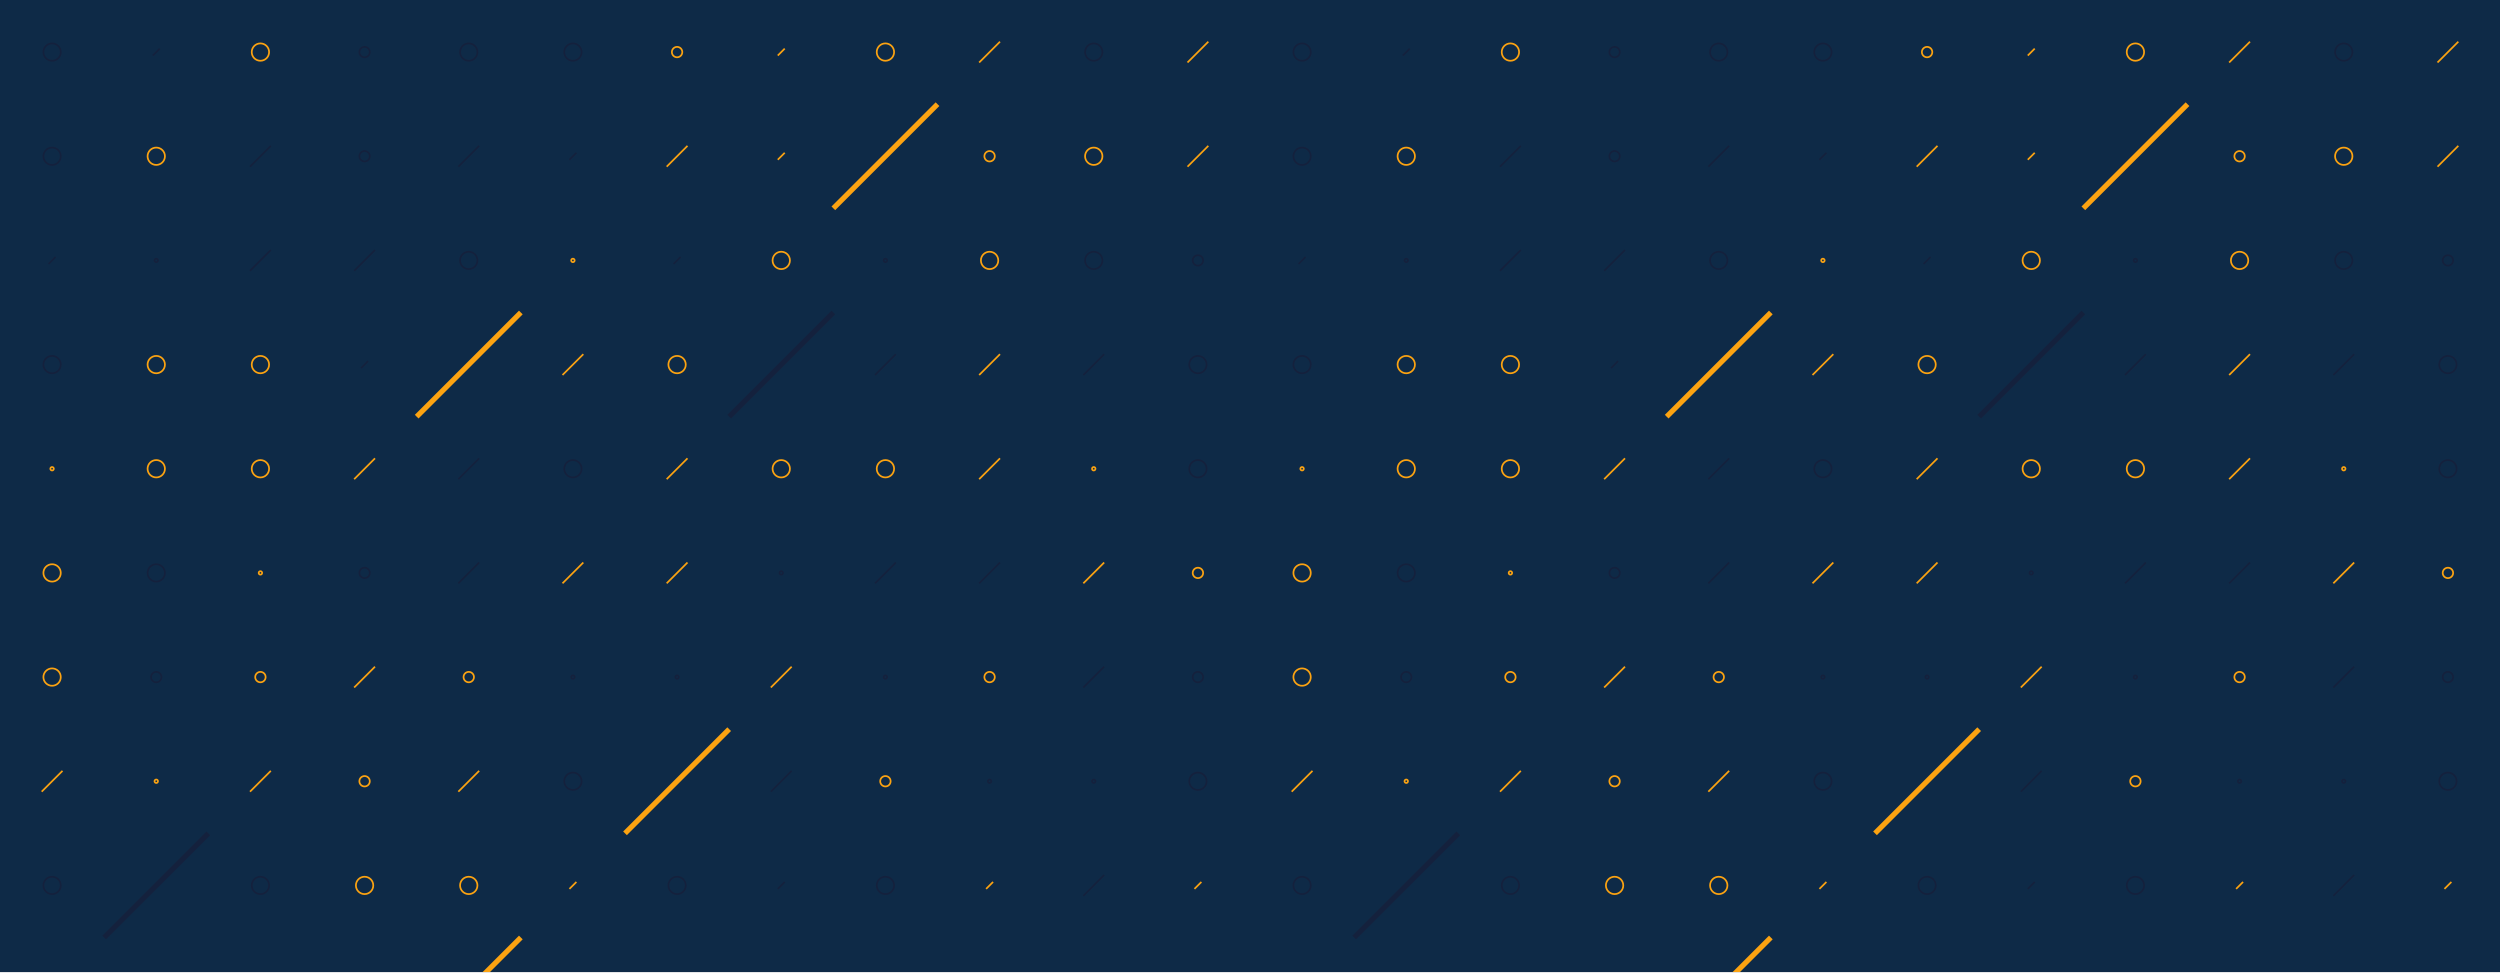
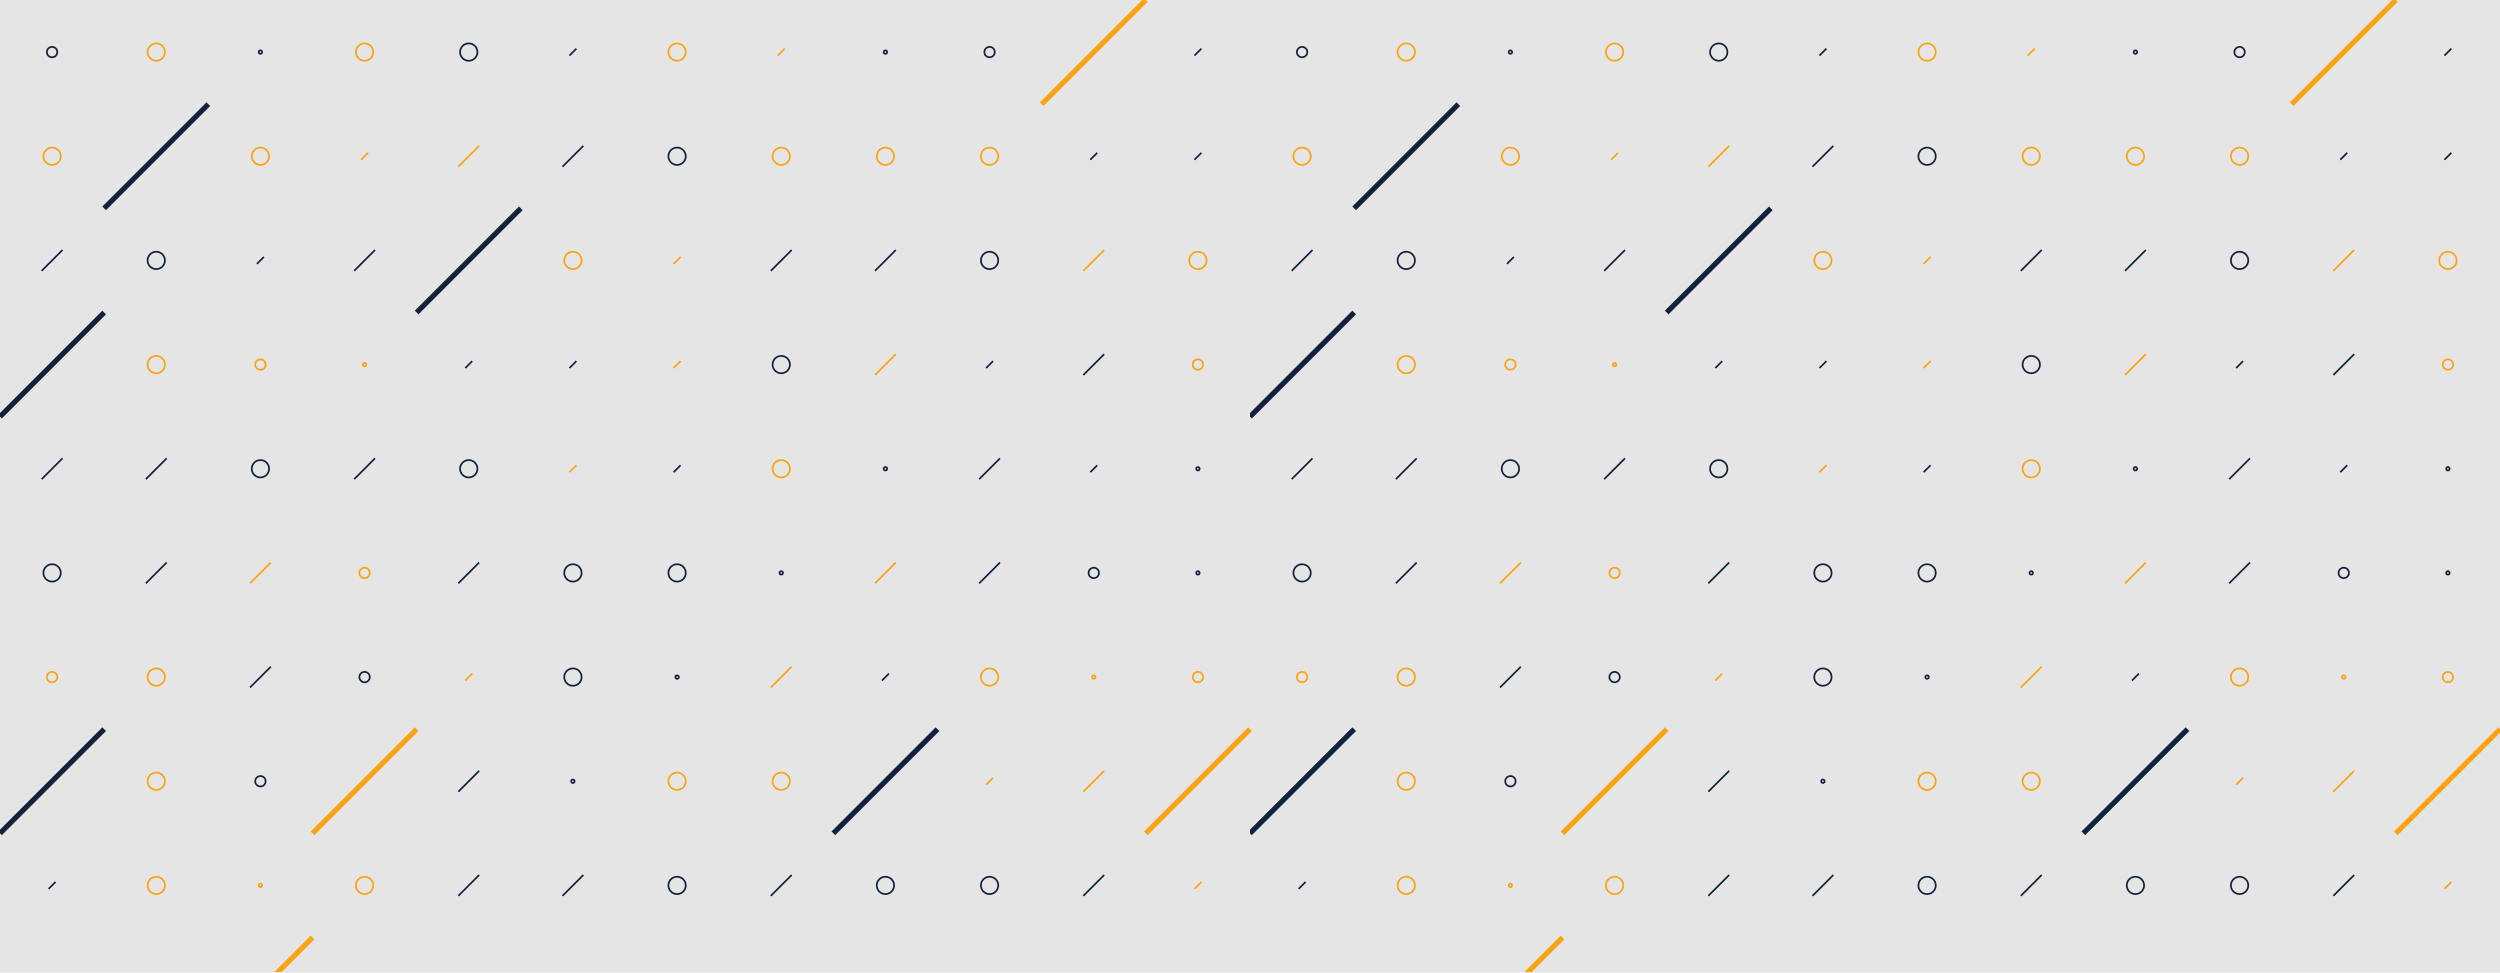
<svg xmlns="http://www.w3.org/2000/svg" xmlns:xlink="http://www.w3.org/1999/xlink" version="1.1" width="1440" height="560" preserveAspectRatio="none" viewBox="0 0 1440 560">
-   <g mask="url(&quot;#SvgjsMask1095&quot;)" fill="none">
-     <rect width="1440" height="560" x="0" y="0" fill="#0e2a47" />
-     <use xlink:href="#SvgjsSymbol1102" x="0" y="0" />
-     <use xlink:href="#SvgjsSymbol1102" x="720" y="0" />
+   <g mask="url(&quot;#SvgjsMask1032&quot;)" fill="none">
+     <rect width="1440" height="560" x="0" y="0" fill="rgba(229, 229, 229, 1)" />
+     <use xlink:href="#SvgjsSymbol1039" x="0" y="0" />
+     <use xlink:href="#SvgjsSymbol1039" x="720" y="0" />
  </g>
  <defs>
-     <mask id="SvgjsMask1095">
+     <mask id="SvgjsMask1032">
      <rect width="1440" height="560" fill="#ffffff" />
    </mask>
-     <path d="M-1 0 a1 1 0 1 0 2 0 a1 1 0 1 0 -2 0z" id="SvgjsPath1098" />
-     <path d="M-3 0 a3 3 0 1 0 6 0 a3 3 0 1 0 -6 0z" id="SvgjsPath1100" />
-     <path d="M-5 0 a5 5 0 1 0 10 0 a5 5 0 1 0 -10 0z" id="SvgjsPath1096" />
-     <path d="M2 -2 L-2 2z" id="SvgjsPath1097" />
-     <path d="M6 -6 L-6 6z" id="SvgjsPath1099" />
-     <path d="M30 -30 L-30 30z" id="SvgjsPath1101" />
+     <path d="M-1 0 a1 1 0 1 0 2 0 a1 1 0 1 0 -2 0z" id="SvgjsPath1038" />
+     <path d="M-3 0 a3 3 0 1 0 6 0 a3 3 0 1 0 -6 0z" id="SvgjsPath1033" />
+     <path d="M-5 0 a5 5 0 1 0 10 0 a5 5 0 1 0 -10 0z" id="SvgjsPath1034" />
+     <path d="M2 -2 L-2 2z" id="SvgjsPath1037" />
+     <path d="M6 -6 L-6 6z" id="SvgjsPath1035" />
+     <path d="M30 -30 L-30 30z" id="SvgjsPath1036" />
  </defs>
-   <symbol id="SvgjsSymbol1102">
-     <use xlink:href="#SvgjsPath1096" x="30" y="30" stroke="rgba(20, 33, 61, 1)" />
-     <use xlink:href="#SvgjsPath1096" x="30" y="90" stroke="rgba(20, 33, 61, 1)" />
-     <use xlink:href="#SvgjsPath1097" x="30" y="150" stroke="rgba(20, 33, 61, 1)" />
-     <use xlink:href="#SvgjsPath1096" x="30" y="210" stroke="rgba(20, 33, 61, 1)" />
-     <use xlink:href="#SvgjsPath1098" x="30" y="270" stroke="rgba(252, 163, 17, 1)" />
-     <use xlink:href="#SvgjsPath1096" x="30" y="330" stroke="rgba(252, 163, 17, 1)" />
-     <use xlink:href="#SvgjsPath1096" x="30" y="390" stroke="rgba(252, 163, 17, 1)" />
-     <use xlink:href="#SvgjsPath1099" x="30" y="450" stroke="rgba(252, 163, 17, 1)" />
-     <use xlink:href="#SvgjsPath1096" x="30" y="510" stroke="rgba(20, 33, 61, 1)" />
-     <use xlink:href="#SvgjsPath1099" x="30" y="570" stroke="rgba(252, 163, 17, 1)" />
-     <use xlink:href="#SvgjsPath1097" x="90" y="30" stroke="rgba(20, 33, 61, 1)" />
-     <use xlink:href="#SvgjsPath1096" x="90" y="90" stroke="rgba(252, 163, 17, 1)" />
-     <use xlink:href="#SvgjsPath1098" x="90" y="150" stroke="rgba(20, 33, 61, 1)" />
-     <use xlink:href="#SvgjsPath1096" x="90" y="210" stroke="rgba(252, 163, 17, 1)" />
-     <use xlink:href="#SvgjsPath1096" x="90" y="270" stroke="rgba(252, 163, 17, 1)" />
-     <use xlink:href="#SvgjsPath1096" x="90" y="330" stroke="rgba(20, 33, 61, 1)" />
-     <use xlink:href="#SvgjsPath1100" x="90" y="390" stroke="rgba(20, 33, 61, 1)" />
-     <use xlink:href="#SvgjsPath1098" x="90" y="450" stroke="rgba(252, 163, 17, 1)" />
-     <use xlink:href="#SvgjsPath1101" x="90" y="510" stroke="rgba(20, 33, 61, 1)" stroke-width="3" />
-     <use xlink:href="#SvgjsPath1099" x="90" y="570" stroke="rgba(20, 33, 61, 1)" />
-     <use xlink:href="#SvgjsPath1096" x="150" y="30" stroke="rgba(252, 163, 17, 1)" />
-     <use xlink:href="#SvgjsPath1099" x="150" y="90" stroke="rgba(20, 33, 61, 1)" />
-     <use xlink:href="#SvgjsPath1099" x="150" y="150" stroke="rgba(20, 33, 61, 1)" />
-     <use xlink:href="#SvgjsPath1096" x="150" y="210" stroke="rgba(252, 163, 17, 1)" />
-     <use xlink:href="#SvgjsPath1096" x="150" y="270" stroke="rgba(252, 163, 17, 1)" />
-     <use xlink:href="#SvgjsPath1098" x="150" y="330" stroke="rgba(252, 163, 17, 1)" />
-     <use xlink:href="#SvgjsPath1100" x="150" y="390" stroke="rgba(252, 163, 17, 1)" />
-     <use xlink:href="#SvgjsPath1099" x="150" y="450" stroke="rgba(252, 163, 17, 1)" />
-     <use xlink:href="#SvgjsPath1096" x="150" y="510" stroke="rgba(20, 33, 61, 1)" />
-     <use xlink:href="#SvgjsPath1096" x="150" y="570" stroke="rgba(20, 33, 61, 1)" />
-     <use xlink:href="#SvgjsPath1100" x="210" y="30" stroke="rgba(20, 33, 61, 1)" />
-     <use xlink:href="#SvgjsPath1100" x="210" y="90" stroke="rgba(20, 33, 61, 1)" />
-     <use xlink:href="#SvgjsPath1099" x="210" y="150" stroke="rgba(20, 33, 61, 1)" />
-     <use xlink:href="#SvgjsPath1097" x="210" y="210" stroke="rgba(20, 33, 61, 1)" />
-     <use xlink:href="#SvgjsPath1099" x="210" y="270" stroke="rgba(252, 163, 17, 1)" />
-     <use xlink:href="#SvgjsPath1100" x="210" y="330" stroke="rgba(20, 33, 61, 1)" />
-     <use xlink:href="#SvgjsPath1099" x="210" y="390" stroke="rgba(252, 163, 17, 1)" />
-     <use xlink:href="#SvgjsPath1100" x="210" y="450" stroke="rgba(252, 163, 17, 1)" />
-     <use xlink:href="#SvgjsPath1096" x="210" y="510" stroke="rgba(252, 163, 17, 1)" />
-     <use xlink:href="#SvgjsPath1099" x="210" y="570" stroke="rgba(252, 163, 17, 1)" />
-     <use xlink:href="#SvgjsPath1096" x="270" y="30" stroke="rgba(20, 33, 61, 1)" />
-     <use xlink:href="#SvgjsPath1099" x="270" y="90" stroke="rgba(20, 33, 61, 1)" />
-     <use xlink:href="#SvgjsPath1096" x="270" y="150" stroke="rgba(20, 33, 61, 1)" />
-     <use xlink:href="#SvgjsPath1101" x="270" y="210" stroke="rgba(252, 163, 17, 1)" stroke-width="3" />
-     <use xlink:href="#SvgjsPath1099" x="270" y="270" stroke="rgba(20, 33, 61, 1)" />
-     <use xlink:href="#SvgjsPath1099" x="270" y="330" stroke="rgba(20, 33, 61, 1)" />
-     <use xlink:href="#SvgjsPath1100" x="270" y="390" stroke="rgba(252, 163, 17, 1)" />
-     <use xlink:href="#SvgjsPath1099" x="270" y="450" stroke="rgba(252, 163, 17, 1)" />
-     <use xlink:href="#SvgjsPath1096" x="270" y="510" stroke="rgba(252, 163, 17, 1)" />
-     <use xlink:href="#SvgjsPath1101" x="270" y="570" stroke="rgba(252, 163, 17, 1)" stroke-width="3" />
-     <use xlink:href="#SvgjsPath1096" x="330" y="30" stroke="rgba(20, 33, 61, 1)" />
-     <use xlink:href="#SvgjsPath1097" x="330" y="90" stroke="rgba(20, 33, 61, 1)" />
-     <use xlink:href="#SvgjsPath1098" x="330" y="150" stroke="rgba(252, 163, 17, 1)" />
-     <use xlink:href="#SvgjsPath1099" x="330" y="210" stroke="rgba(252, 163, 17, 1)" />
-     <use xlink:href="#SvgjsPath1096" x="330" y="270" stroke="rgba(20, 33, 61, 1)" />
-     <use xlink:href="#SvgjsPath1099" x="330" y="330" stroke="rgba(252, 163, 17, 1)" />
-     <use xlink:href="#SvgjsPath1098" x="330" y="390" stroke="rgba(20, 33, 61, 1)" />
-     <use xlink:href="#SvgjsPath1096" x="330" y="450" stroke="rgba(20, 33, 61, 1)" />
-     <use xlink:href="#SvgjsPath1097" x="330" y="510" stroke="rgba(252, 163, 17, 1)" />
-     <use xlink:href="#SvgjsPath1096" x="330" y="570" stroke="rgba(20, 33, 61, 1)" />
-     <use xlink:href="#SvgjsPath1100" x="390" y="30" stroke="rgba(252, 163, 17, 1)" />
-     <use xlink:href="#SvgjsPath1099" x="390" y="90" stroke="rgba(252, 163, 17, 1)" />
-     <use xlink:href="#SvgjsPath1097" x="390" y="150" stroke="rgba(20, 33, 61, 1)" />
-     <use xlink:href="#SvgjsPath1096" x="390" y="210" stroke="rgba(252, 163, 17, 1)" />
-     <use xlink:href="#SvgjsPath1099" x="390" y="270" stroke="rgba(252, 163, 17, 1)" />
-     <use xlink:href="#SvgjsPath1099" x="390" y="330" stroke="rgba(252, 163, 17, 1)" />
-     <use xlink:href="#SvgjsPath1098" x="390" y="390" stroke="rgba(20, 33, 61, 1)" />
-     <use xlink:href="#SvgjsPath1101" x="390" y="450" stroke="rgba(252, 163, 17, 1)" stroke-width="3" />
-     <use xlink:href="#SvgjsPath1096" x="390" y="510" stroke="rgba(20, 33, 61, 1)" />
-     <use xlink:href="#SvgjsPath1099" x="390" y="570" stroke="rgba(252, 163, 17, 1)" />
-     <use xlink:href="#SvgjsPath1097" x="450" y="30" stroke="rgba(252, 163, 17, 1)" />
-     <use xlink:href="#SvgjsPath1097" x="450" y="90" stroke="rgba(252, 163, 17, 1)" />
-     <use xlink:href="#SvgjsPath1096" x="450" y="150" stroke="rgba(252, 163, 17, 1)" />
-     <use xlink:href="#SvgjsPath1101" x="450" y="210" stroke="rgba(20, 33, 61, 1)" stroke-width="3" />
-     <use xlink:href="#SvgjsPath1096" x="450" y="270" stroke="rgba(252, 163, 17, 1)" />
-     <use xlink:href="#SvgjsPath1098" x="450" y="330" stroke="rgba(20, 33, 61, 1)" />
-     <use xlink:href="#SvgjsPath1099" x="450" y="390" stroke="rgba(252, 163, 17, 1)" />
-     <use xlink:href="#SvgjsPath1099" x="450" y="450" stroke="rgba(20, 33, 61, 1)" />
-     <use xlink:href="#SvgjsPath1097" x="450" y="510" stroke="rgba(20, 33, 61, 1)" />
-     <use xlink:href="#SvgjsPath1099" x="450" y="570" stroke="rgba(20, 33, 61, 1)" />
-     <use xlink:href="#SvgjsPath1096" x="510" y="30" stroke="rgba(252, 163, 17, 1)" />
-     <use xlink:href="#SvgjsPath1101" x="510" y="90" stroke="rgba(252, 163, 17, 1)" stroke-width="3" />
-     <use xlink:href="#SvgjsPath1098" x="510" y="150" stroke="rgba(20, 33, 61, 1)" />
-     <use xlink:href="#SvgjsPath1099" x="510" y="210" stroke="rgba(20, 33, 61, 1)" />
-     <use xlink:href="#SvgjsPath1096" x="510" y="270" stroke="rgba(252, 163, 17, 1)" />
-     <use xlink:href="#SvgjsPath1099" x="510" y="330" stroke="rgba(20, 33, 61, 1)" />
-     <use xlink:href="#SvgjsPath1098" x="510" y="390" stroke="rgba(20, 33, 61, 1)" />
-     <use xlink:href="#SvgjsPath1100" x="510" y="450" stroke="rgba(252, 163, 17, 1)" />
-     <use xlink:href="#SvgjsPath1096" x="510" y="510" stroke="rgba(20, 33, 61, 1)" />
-     <use xlink:href="#SvgjsPath1099" x="510" y="570" stroke="rgba(20, 33, 61, 1)" />
-     <use xlink:href="#SvgjsPath1099" x="570" y="30" stroke="rgba(252, 163, 17, 1)" />
-     <use xlink:href="#SvgjsPath1100" x="570" y="90" stroke="rgba(252, 163, 17, 1)" />
-     <use xlink:href="#SvgjsPath1096" x="570" y="150" stroke="rgba(252, 163, 17, 1)" />
-     <use xlink:href="#SvgjsPath1099" x="570" y="210" stroke="rgba(252, 163, 17, 1)" />
-     <use xlink:href="#SvgjsPath1099" x="570" y="270" stroke="rgba(252, 163, 17, 1)" />
-     <use xlink:href="#SvgjsPath1099" x="570" y="330" stroke="rgba(20, 33, 61, 1)" />
-     <use xlink:href="#SvgjsPath1100" x="570" y="390" stroke="rgba(252, 163, 17, 1)" />
-     <use xlink:href="#SvgjsPath1098" x="570" y="450" stroke="rgba(20, 33, 61, 1)" />
-     <use xlink:href="#SvgjsPath1097" x="570" y="510" stroke="rgba(252, 163, 17, 1)" />
-     <use xlink:href="#SvgjsPath1096" x="570" y="570" stroke="rgba(252, 163, 17, 1)" />
-     <use xlink:href="#SvgjsPath1096" x="630" y="30" stroke="rgba(20, 33, 61, 1)" />
-     <use xlink:href="#SvgjsPath1096" x="630" y="90" stroke="rgba(252, 163, 17, 1)" />
-     <use xlink:href="#SvgjsPath1096" x="630" y="150" stroke="rgba(20, 33, 61, 1)" />
-     <use xlink:href="#SvgjsPath1099" x="630" y="210" stroke="rgba(20, 33, 61, 1)" />
-     <use xlink:href="#SvgjsPath1098" x="630" y="270" stroke="rgba(252, 163, 17, 1)" />
-     <use xlink:href="#SvgjsPath1099" x="630" y="330" stroke="rgba(252, 163, 17, 1)" />
-     <use xlink:href="#SvgjsPath1099" x="630" y="390" stroke="rgba(20, 33, 61, 1)" />
-     <use xlink:href="#SvgjsPath1098" x="630" y="450" stroke="rgba(20, 33, 61, 1)" />
-     <use xlink:href="#SvgjsPath1099" x="630" y="510" stroke="rgba(20, 33, 61, 1)" />
-     <use xlink:href="#SvgjsPath1097" x="630" y="570" stroke="rgba(252, 163, 17, 1)" />
-     <use xlink:href="#SvgjsPath1099" x="690" y="30" stroke="rgba(252, 163, 17, 1)" />
-     <use xlink:href="#SvgjsPath1099" x="690" y="90" stroke="rgba(252, 163, 17, 1)" />
-     <use xlink:href="#SvgjsPath1100" x="690" y="150" stroke="rgba(20, 33, 61, 1)" />
-     <use xlink:href="#SvgjsPath1096" x="690" y="210" stroke="rgba(20, 33, 61, 1)" />
-     <use xlink:href="#SvgjsPath1096" x="690" y="270" stroke="rgba(20, 33, 61, 1)" />
-     <use xlink:href="#SvgjsPath1100" x="690" y="330" stroke="rgba(252, 163, 17, 1)" />
-     <use xlink:href="#SvgjsPath1100" x="690" y="390" stroke="rgba(20, 33, 61, 1)" />
-     <use xlink:href="#SvgjsPath1096" x="690" y="450" stroke="rgba(20, 33, 61, 1)" />
-     <use xlink:href="#SvgjsPath1097" x="690" y="510" stroke="rgba(252, 163, 17, 1)" />
-     <use xlink:href="#SvgjsPath1096" x="690" y="570" stroke="rgba(20, 33, 61, 1)" />
+   <symbol id="SvgjsSymbol1039">
+     <use xlink:href="#SvgjsPath1033" x="30" y="30" stroke="rgba(20, 33, 61, 1)" />
+     <use xlink:href="#SvgjsPath1034" x="30" y="90" stroke="rgba(252, 163, 17, 1)" />
+     <use xlink:href="#SvgjsPath1035" x="30" y="150" stroke="rgba(20, 33, 61, 1)" />
+     <use xlink:href="#SvgjsPath1036" x="30" y="210" stroke="rgba(20, 33, 61, 1)" stroke-width="3" />
+     <use xlink:href="#SvgjsPath1035" x="30" y="270" stroke="rgba(20, 33, 61, 1)" />
+     <use xlink:href="#SvgjsPath1034" x="30" y="330" stroke="rgba(20, 33, 61, 1)" />
+     <use xlink:href="#SvgjsPath1033" x="30" y="390" stroke="rgba(252, 163, 17, 1)" />
+     <use xlink:href="#SvgjsPath1036" x="30" y="450" stroke="rgba(20, 33, 61, 1)" stroke-width="3" />
+     <use xlink:href="#SvgjsPath1037" x="30" y="510" stroke="rgba(20, 33, 61, 1)" />
+     <use xlink:href="#SvgjsPath1035" x="30" y="570" stroke="rgba(252, 163, 17, 1)" />
+     <use xlink:href="#SvgjsPath1034" x="90" y="30" stroke="rgba(252, 163, 17, 1)" />
+     <use xlink:href="#SvgjsPath1036" x="90" y="90" stroke="rgba(20, 33, 61, 1)" stroke-width="3" />
+     <use xlink:href="#SvgjsPath1034" x="90" y="150" stroke="rgba(20, 33, 61, 1)" />
+     <use xlink:href="#SvgjsPath1034" x="90" y="210" stroke="rgba(252, 163, 17, 1)" />
+     <use xlink:href="#SvgjsPath1035" x="90" y="270" stroke="rgba(20, 33, 61, 1)" />
+     <use xlink:href="#SvgjsPath1035" x="90" y="330" stroke="rgba(20, 33, 61, 1)" />
+     <use xlink:href="#SvgjsPath1034" x="90" y="390" stroke="rgba(252, 163, 17, 1)" />
+     <use xlink:href="#SvgjsPath1034" x="90" y="450" stroke="rgba(252, 163, 17, 1)" />
+     <use xlink:href="#SvgjsPath1034" x="90" y="510" stroke="rgba(252, 163, 17, 1)" />
+     <use xlink:href="#SvgjsPath1035" x="90" y="570" stroke="rgba(252, 163, 17, 1)" />
+     <use xlink:href="#SvgjsPath1038" x="150" y="30" stroke="rgba(20, 33, 61, 1)" />
+     <use xlink:href="#SvgjsPath1034" x="150" y="90" stroke="rgba(252, 163, 17, 1)" />
+     <use xlink:href="#SvgjsPath1037" x="150" y="150" stroke="rgba(20, 33, 61, 1)" />
+     <use xlink:href="#SvgjsPath1033" x="150" y="210" stroke="rgba(252, 163, 17, 1)" />
+     <use xlink:href="#SvgjsPath1034" x="150" y="270" stroke="rgba(20, 33, 61, 1)" />
+     <use xlink:href="#SvgjsPath1035" x="150" y="330" stroke="rgba(252, 163, 17, 1)" />
+     <use xlink:href="#SvgjsPath1035" x="150" y="390" stroke="rgba(20, 33, 61, 1)" />
+     <use xlink:href="#SvgjsPath1033" x="150" y="450" stroke="rgba(20, 33, 61, 1)" />
+     <use xlink:href="#SvgjsPath1038" x="150" y="510" stroke="rgba(252, 163, 17, 1)" />
+     <use xlink:href="#SvgjsPath1036" x="150" y="570" stroke="rgba(252, 163, 17, 1)" stroke-width="3" />
+     <use xlink:href="#SvgjsPath1034" x="210" y="30" stroke="rgba(252, 163, 17, 1)" />
+     <use xlink:href="#SvgjsPath1037" x="210" y="90" stroke="rgba(252, 163, 17, 1)" />
+     <use xlink:href="#SvgjsPath1035" x="210" y="150" stroke="rgba(20, 33, 61, 1)" />
+     <use xlink:href="#SvgjsPath1038" x="210" y="210" stroke="rgba(252, 163, 17, 1)" />
+     <use xlink:href="#SvgjsPath1035" x="210" y="270" stroke="rgba(20, 33, 61, 1)" />
+     <use xlink:href="#SvgjsPath1033" x="210" y="330" stroke="rgba(252, 163, 17, 1)" />
+     <use xlink:href="#SvgjsPath1033" x="210" y="390" stroke="rgba(20, 33, 61, 1)" />
+     <use xlink:href="#SvgjsPath1036" x="210" y="450" stroke="rgba(252, 163, 17, 1)" stroke-width="3" />
+     <use xlink:href="#SvgjsPath1034" x="210" y="510" stroke="rgba(252, 163, 17, 1)" />
+     <use xlink:href="#SvgjsPath1035" x="210" y="570" stroke="rgba(20, 33, 61, 1)" />
+     <use xlink:href="#SvgjsPath1034" x="270" y="30" stroke="rgba(20, 33, 61, 1)" />
+     <use xlink:href="#SvgjsPath1035" x="270" y="90" stroke="rgba(252, 163, 17, 1)" />
+     <use xlink:href="#SvgjsPath1036" x="270" y="150" stroke="rgba(20, 33, 61, 1)" stroke-width="3" />
+     <use xlink:href="#SvgjsPath1037" x="270" y="210" stroke="rgba(20, 33, 61, 1)" />
+     <use xlink:href="#SvgjsPath1034" x="270" y="270" stroke="rgba(20, 33, 61, 1)" />
+     <use xlink:href="#SvgjsPath1035" x="270" y="330" stroke="rgba(20, 33, 61, 1)" />
+     <use xlink:href="#SvgjsPath1037" x="270" y="390" stroke="rgba(252, 163, 17, 1)" />
+     <use xlink:href="#SvgjsPath1035" x="270" y="450" stroke="rgba(20, 33, 61, 1)" />
+     <use xlink:href="#SvgjsPath1035" x="270" y="510" stroke="rgba(20, 33, 61, 1)" />
+     <use xlink:href="#SvgjsPath1035" x="270" y="570" stroke="rgba(20, 33, 61, 1)" />
+     <use xlink:href="#SvgjsPath1037" x="330" y="30" stroke="rgba(20, 33, 61, 1)" />
+     <use xlink:href="#SvgjsPath1035" x="330" y="90" stroke="rgba(20, 33, 61, 1)" />
+     <use xlink:href="#SvgjsPath1034" x="330" y="150" stroke="rgba(252, 163, 17, 1)" />
+     <use xlink:href="#SvgjsPath1037" x="330" y="210" stroke="rgba(20, 33, 61, 1)" />
+     <use xlink:href="#SvgjsPath1037" x="330" y="270" stroke="rgba(252, 163, 17, 1)" />
+     <use xlink:href="#SvgjsPath1034" x="330" y="330" stroke="rgba(20, 33, 61, 1)" />
+     <use xlink:href="#SvgjsPath1034" x="330" y="390" stroke="rgba(20, 33, 61, 1)" />
+     <use xlink:href="#SvgjsPath1038" x="330" y="450" stroke="rgba(20, 33, 61, 1)" />
+     <use xlink:href="#SvgjsPath1035" x="330" y="510" stroke="rgba(20, 33, 61, 1)" />
+     <use xlink:href="#SvgjsPath1037" x="330" y="570" stroke="rgba(20, 33, 61, 1)" />
+     <use xlink:href="#SvgjsPath1034" x="390" y="30" stroke="rgba(252, 163, 17, 1)" />
+     <use xlink:href="#SvgjsPath1034" x="390" y="90" stroke="rgba(20, 33, 61, 1)" />
+     <use xlink:href="#SvgjsPath1037" x="390" y="150" stroke="rgba(252, 163, 17, 1)" />
+     <use xlink:href="#SvgjsPath1037" x="390" y="210" stroke="rgba(252, 163, 17, 1)" />
+     <use xlink:href="#SvgjsPath1037" x="390" y="270" stroke="rgba(20, 33, 61, 1)" />
+     <use xlink:href="#SvgjsPath1034" x="390" y="330" stroke="rgba(20, 33, 61, 1)" />
+     <use xlink:href="#SvgjsPath1038" x="390" y="390" stroke="rgba(20, 33, 61, 1)" />
+     <use xlink:href="#SvgjsPath1034" x="390" y="450" stroke="rgba(252, 163, 17, 1)" />
+     <use xlink:href="#SvgjsPath1034" x="390" y="510" stroke="rgba(20, 33, 61, 1)" />
+     <use xlink:href="#SvgjsPath1033" x="390" y="570" stroke="rgba(252, 163, 17, 1)" />
+     <use xlink:href="#SvgjsPath1037" x="450" y="30" stroke="rgba(252, 163, 17, 1)" />
+     <use xlink:href="#SvgjsPath1034" x="450" y="90" stroke="rgba(252, 163, 17, 1)" />
+     <use xlink:href="#SvgjsPath1035" x="450" y="150" stroke="rgba(20, 33, 61, 1)" />
+     <use xlink:href="#SvgjsPath1034" x="450" y="210" stroke="rgba(20, 33, 61, 1)" />
+     <use xlink:href="#SvgjsPath1034" x="450" y="270" stroke="rgba(252, 163, 17, 1)" />
+     <use xlink:href="#SvgjsPath1038" x="450" y="330" stroke="rgba(20, 33, 61, 1)" />
+     <use xlink:href="#SvgjsPath1035" x="450" y="390" stroke="rgba(252, 163, 17, 1)" />
+     <use xlink:href="#SvgjsPath1034" x="450" y="450" stroke="rgba(252, 163, 17, 1)" />
+     <use xlink:href="#SvgjsPath1035" x="450" y="510" stroke="rgba(20, 33, 61, 1)" />
+     <use xlink:href="#SvgjsPath1037" x="450" y="570" stroke="rgba(252, 163, 17, 1)" />
+     <use xlink:href="#SvgjsPath1038" x="510" y="30" stroke="rgba(20, 33, 61, 1)" />
+     <use xlink:href="#SvgjsPath1034" x="510" y="90" stroke="rgba(252, 163, 17, 1)" />
+     <use xlink:href="#SvgjsPath1035" x="510" y="150" stroke="rgba(20, 33, 61, 1)" />
+     <use xlink:href="#SvgjsPath1035" x="510" y="210" stroke="rgba(252, 163, 17, 1)" />
+     <use xlink:href="#SvgjsPath1038" x="510" y="270" stroke="rgba(20, 33, 61, 1)" />
+     <use xlink:href="#SvgjsPath1035" x="510" y="330" stroke="rgba(252, 163, 17, 1)" />
+     <use xlink:href="#SvgjsPath1037" x="510" y="390" stroke="rgba(20, 33, 61, 1)" />
+     <use xlink:href="#SvgjsPath1036" x="510" y="450" stroke="rgba(20, 33, 61, 1)" stroke-width="3" />
+     <use xlink:href="#SvgjsPath1034" x="510" y="510" stroke="rgba(20, 33, 61, 1)" />
+     <use xlink:href="#SvgjsPath1035" x="510" y="570" stroke="rgba(20, 33, 61, 1)" />
+     <use xlink:href="#SvgjsPath1033" x="570" y="30" stroke="rgba(20, 33, 61, 1)" />
+     <use xlink:href="#SvgjsPath1034" x="570" y="90" stroke="rgba(252, 163, 17, 1)" />
+     <use xlink:href="#SvgjsPath1034" x="570" y="150" stroke="rgba(20, 33, 61, 1)" />
+     <use xlink:href="#SvgjsPath1037" x="570" y="210" stroke="rgba(20, 33, 61, 1)" />
+     <use xlink:href="#SvgjsPath1035" x="570" y="270" stroke="rgba(20, 33, 61, 1)" />
+     <use xlink:href="#SvgjsPath1035" x="570" y="330" stroke="rgba(20, 33, 61, 1)" />
+     <use xlink:href="#SvgjsPath1034" x="570" y="390" stroke="rgba(252, 163, 17, 1)" />
+     <use xlink:href="#SvgjsPath1037" x="570" y="450" stroke="rgba(252, 163, 17, 1)" />
+     <use xlink:href="#SvgjsPath1034" x="570" y="510" stroke="rgba(20, 33, 61, 1)" />
+     <use xlink:href="#SvgjsPath1038" x="570" y="570" stroke="rgba(20, 33, 61, 1)" />
+     <use xlink:href="#SvgjsPath1036" x="630" y="30" stroke="rgba(252, 163, 17, 1)" stroke-width="3" />
+     <use xlink:href="#SvgjsPath1037" x="630" y="90" stroke="rgba(20, 33, 61, 1)" />
+     <use xlink:href="#SvgjsPath1035" x="630" y="150" stroke="rgba(252, 163, 17, 1)" />
+     <use xlink:href="#SvgjsPath1035" x="630" y="210" stroke="rgba(20, 33, 61, 1)" />
+     <use xlink:href="#SvgjsPath1037" x="630" y="270" stroke="rgba(20, 33, 61, 1)" />
+     <use xlink:href="#SvgjsPath1033" x="630" y="330" stroke="rgba(20, 33, 61, 1)" />
+     <use xlink:href="#SvgjsPath1038" x="630" y="390" stroke="rgba(252, 163, 17, 1)" />
+     <use xlink:href="#SvgjsPath1035" x="630" y="450" stroke="rgba(252, 163, 17, 1)" />
+     <use xlink:href="#SvgjsPath1035" x="630" y="510" stroke="rgba(20, 33, 61, 1)" />
+     <use xlink:href="#SvgjsPath1035" x="630" y="570" stroke="rgba(20, 33, 61, 1)" />
+     <use xlink:href="#SvgjsPath1037" x="690" y="30" stroke="rgba(20, 33, 61, 1)" />
+     <use xlink:href="#SvgjsPath1037" x="690" y="90" stroke="rgba(20, 33, 61, 1)" />
+     <use xlink:href="#SvgjsPath1034" x="690" y="150" stroke="rgba(252, 163, 17, 1)" />
+     <use xlink:href="#SvgjsPath1033" x="690" y="210" stroke="rgba(252, 163, 17, 1)" />
+     <use xlink:href="#SvgjsPath1038" x="690" y="270" stroke="rgba(20, 33, 61, 1)" />
+     <use xlink:href="#SvgjsPath1038" x="690" y="330" stroke="rgba(20, 33, 61, 1)" />
+     <use xlink:href="#SvgjsPath1033" x="690" y="390" stroke="rgba(252, 163, 17, 1)" />
+     <use xlink:href="#SvgjsPath1036" x="690" y="450" stroke="rgba(252, 163, 17, 1)" stroke-width="3" />
+     <use xlink:href="#SvgjsPath1037" x="690" y="510" stroke="rgba(252, 163, 17, 1)" />
+     <use xlink:href="#SvgjsPath1034" x="690" y="570" stroke="rgba(252, 163, 17, 1)" />
  </symbol>
</svg>
